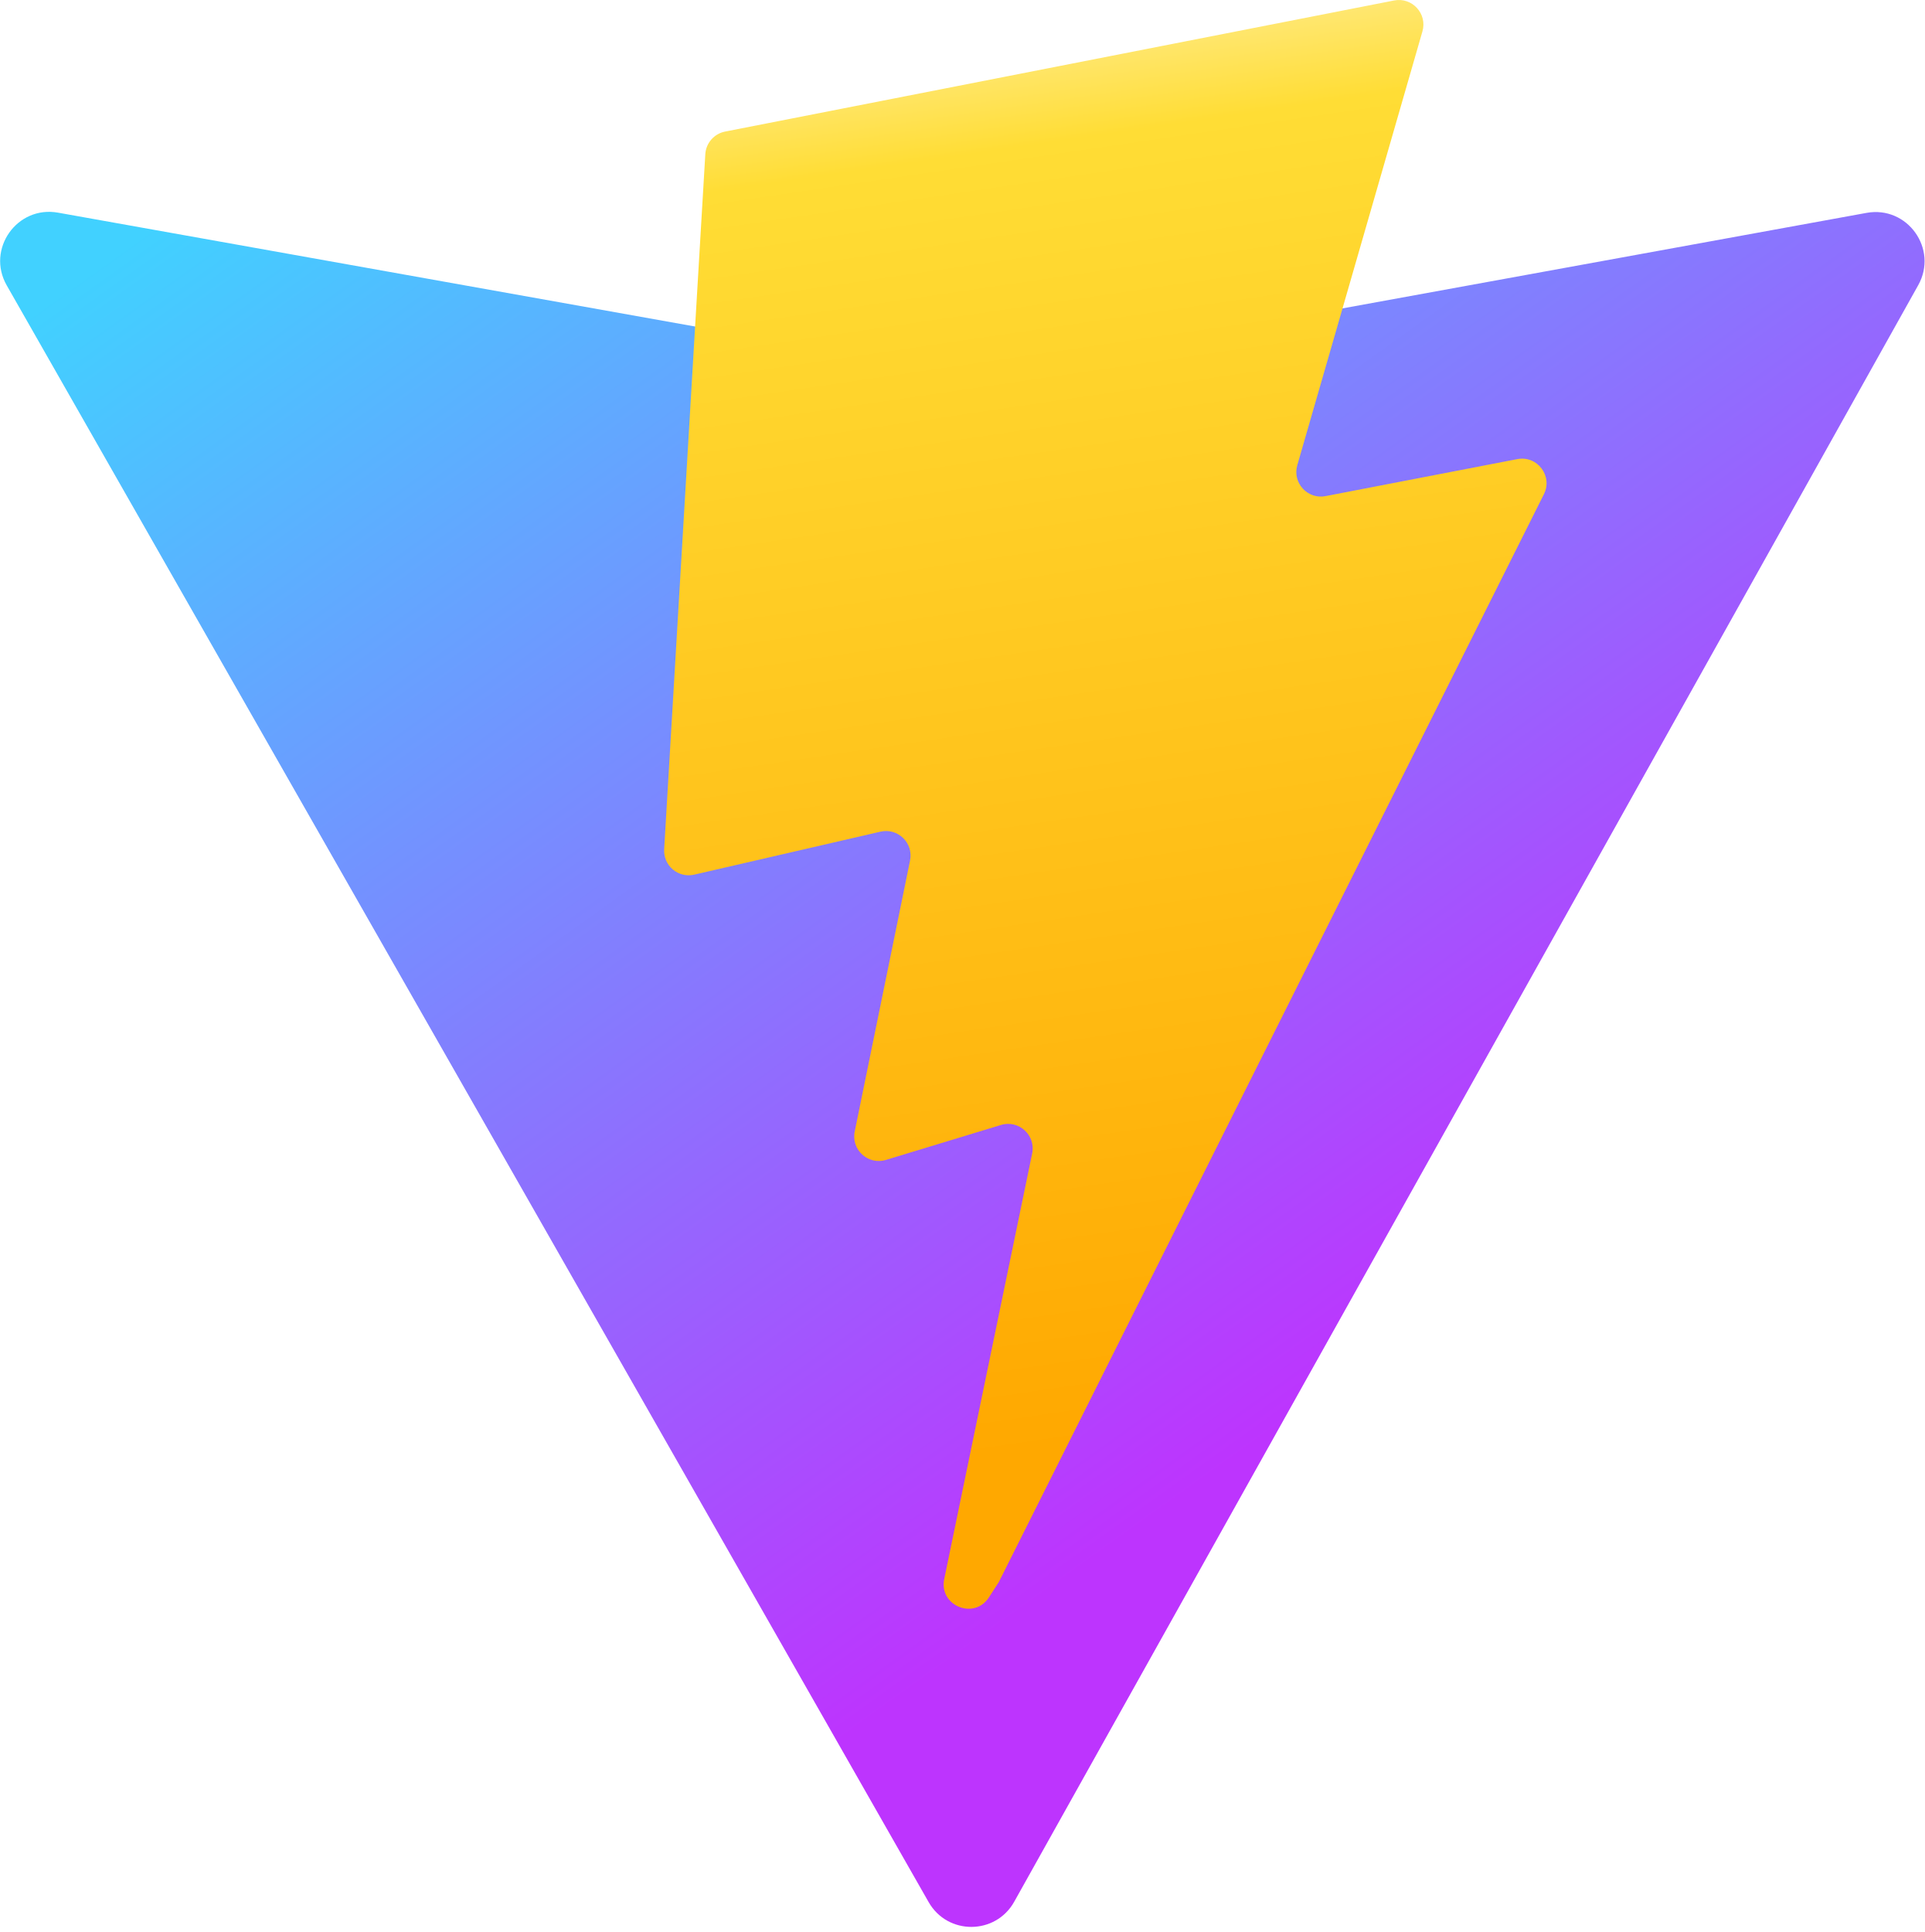
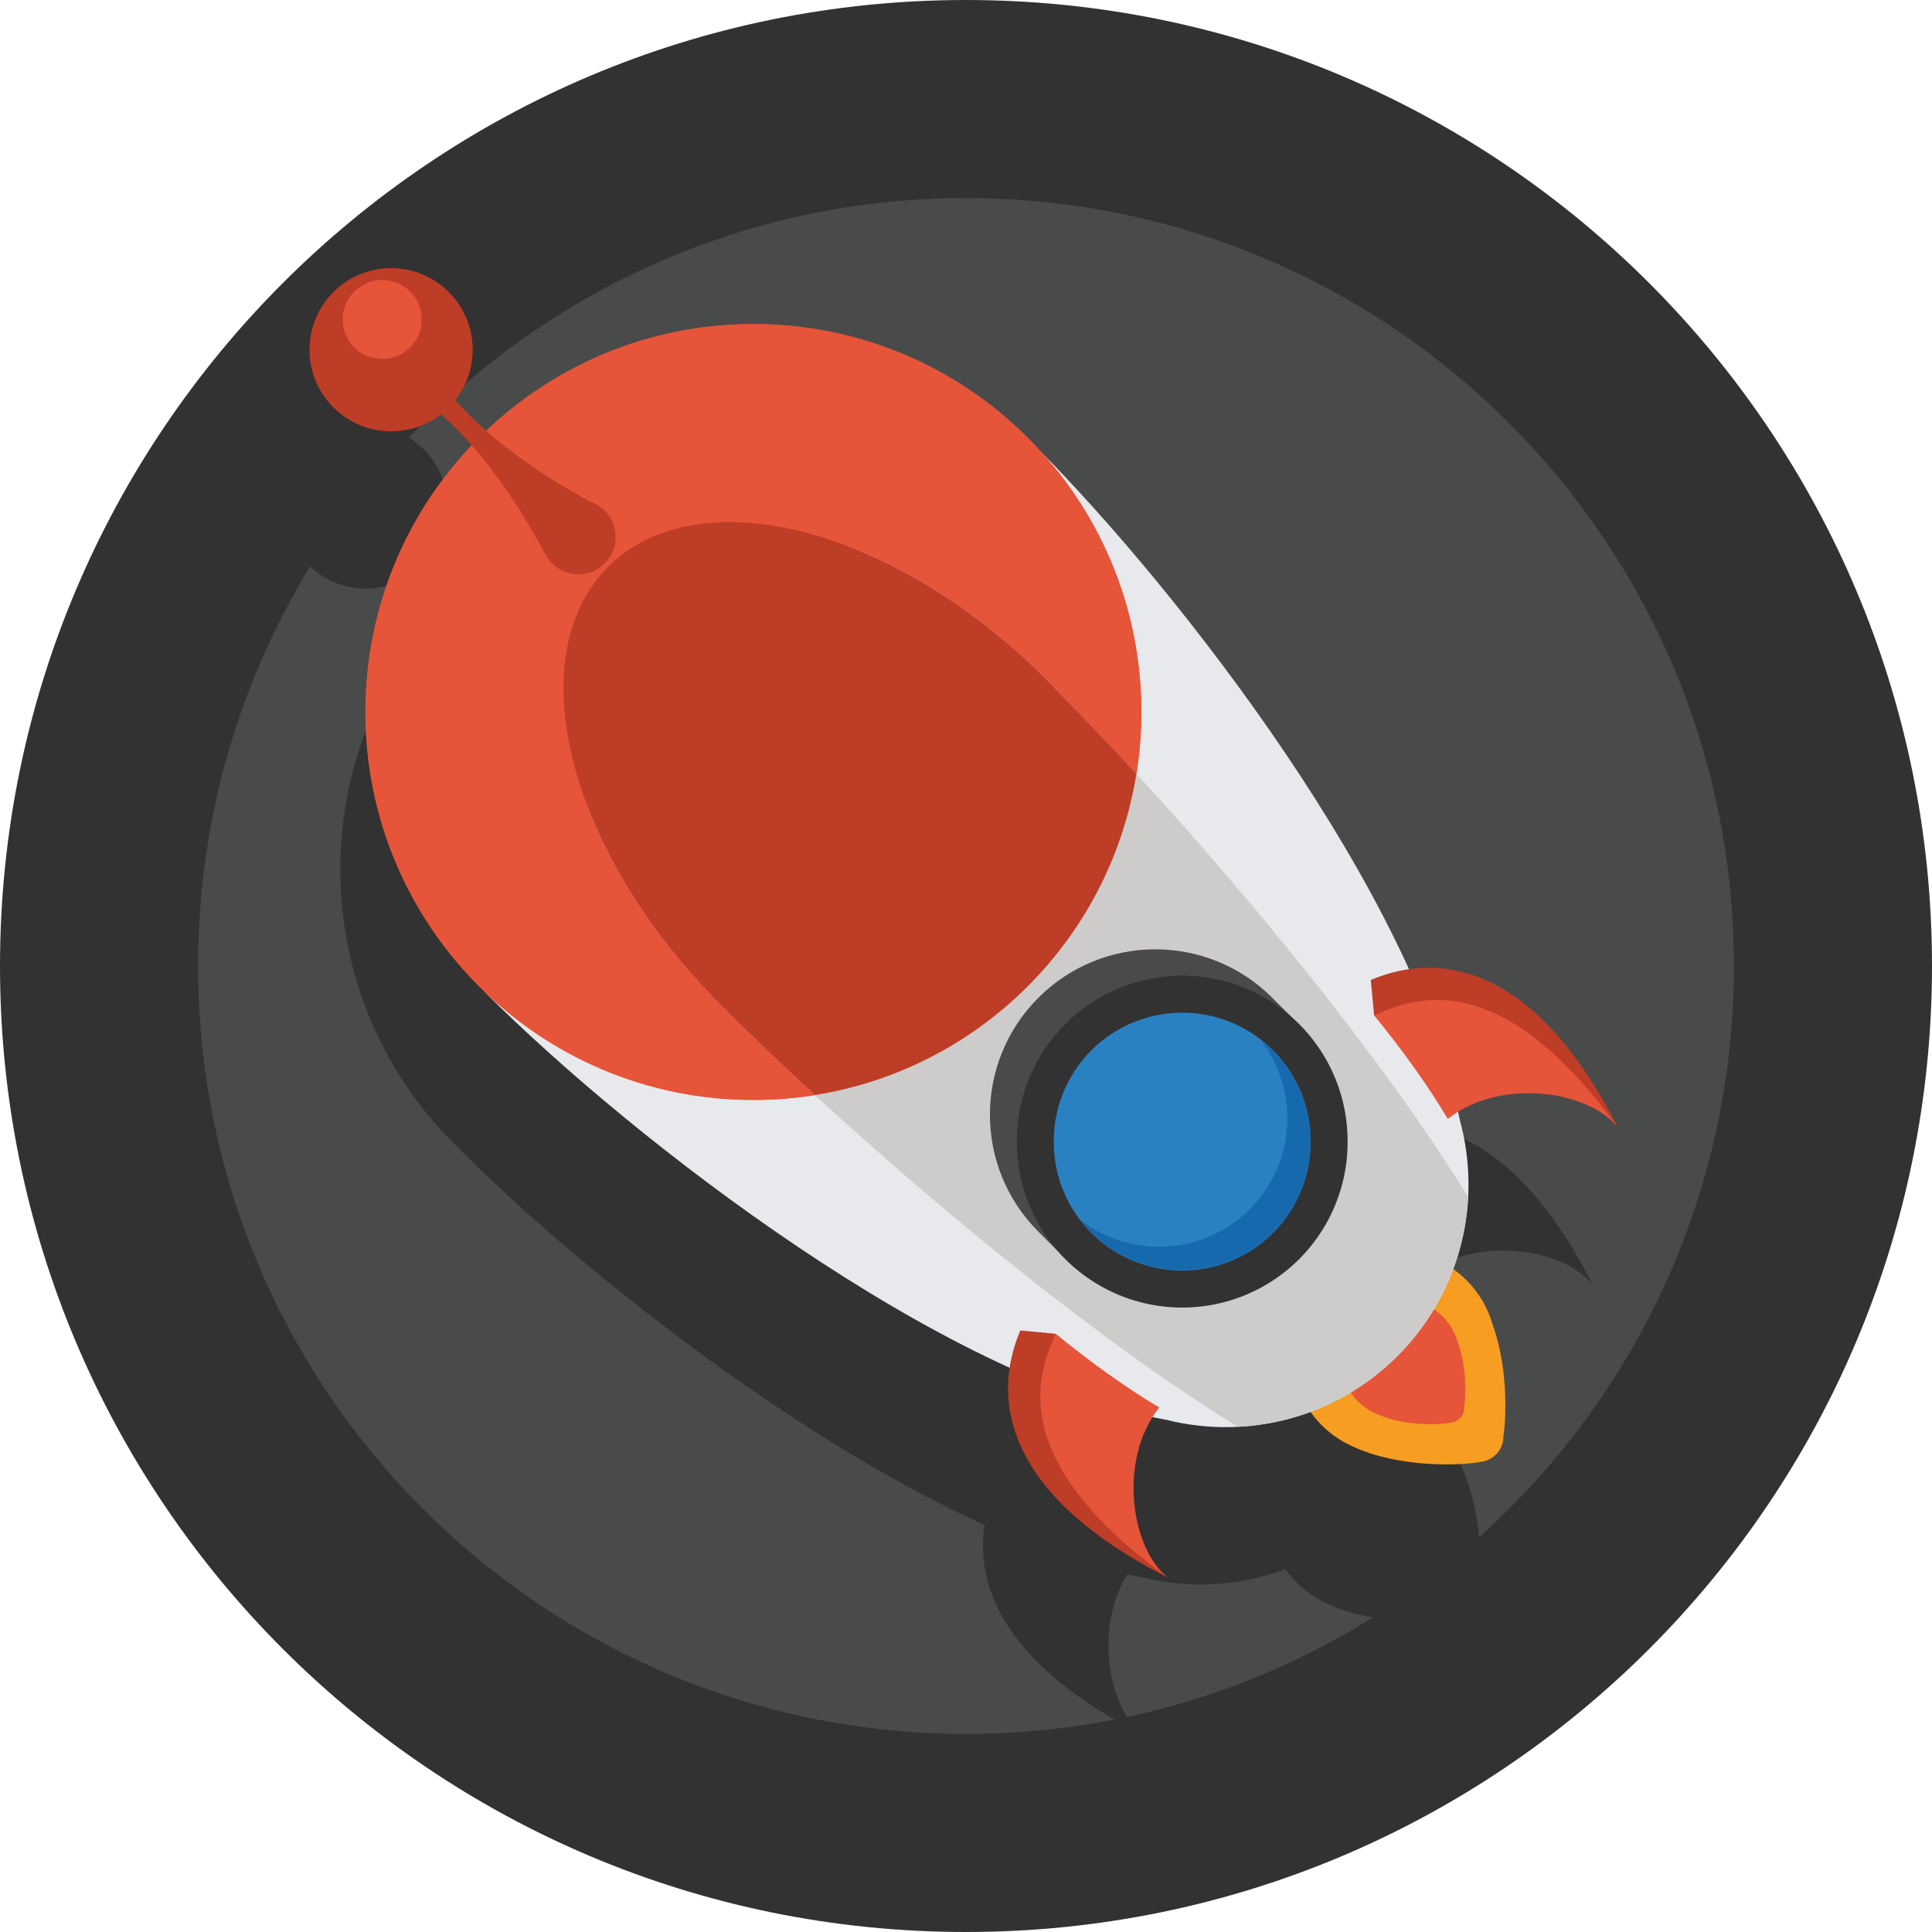
- <svg xmlns="http://www.w3.org/2000/svg" aria-hidden="true" role="img" class="iconify iconify--logos" width="31.88" height="32" preserveAspectRatio="xMidYMid meet" viewBox="0 0 256 257">
-   <defs>
-     <linearGradient id="IconifyId1813088fe1fbc01fb466" x1="-.828%" x2="57.636%" y1="7.652%" y2="78.411%">
-       <stop offset="0%" stop-color="#41D1FF" />
-       <stop offset="100%" stop-color="#BD34FE" />
-     </linearGradient>
-     <linearGradient id="IconifyId1813088fe1fbc01fb467" x1="43.376%" x2="50.316%" y1="2.242%" y2="89.03%">
-       <stop offset="0%" stop-color="#FFEA83" />
-       <stop offset="8.333%" stop-color="#FFDD35" />
-       <stop offset="100%" stop-color="#FFA800" />
-     </linearGradient>
-   </defs>
-   <path fill="url(#IconifyId1813088fe1fbc01fb466)" d="M255.153 37.938L134.897 252.976c-2.483 4.44-8.862 4.466-11.382.048L.875 37.958c-2.746-4.814 1.371-10.646 6.827-9.67l120.385 21.517a6.537 6.537 0 0 0 2.322-.004l117.867-21.483c5.438-.991 9.574 4.796 6.877 9.62Z" />
-   <path fill="url(#IconifyId1813088fe1fbc01fb467)" d="M185.432.063L96.44 17.501a3.268 3.268 0 0 0-2.634 3.014l-5.474 92.456a3.268 3.268 0 0 0 3.997 3.378l24.777-5.718c2.318-.535 4.413 1.507 3.936 3.838l-7.361 36.047c-.495 2.426 1.782 4.5 4.151 3.78l15.304-4.649c2.372-.72 4.652 1.36 4.15 3.788l-11.698 56.621c-.732 3.542 3.979 5.473 5.943 2.437l1.313-2.028l72.516-144.72c1.215-2.423-.88-5.186-3.54-4.672l-25.505 4.922c-2.396.462-4.435-1.77-3.759-4.114l16.646-57.705c.677-2.35-1.37-4.583-3.769-4.113Z" />
+ <svg xmlns="http://www.w3.org/2000/svg" t="1692696093536" class="icon" viewBox="0 0 1024 1024" version="1.1" p-id="6950" width="200" height="200">
+   <path d="M512 512.002m-511.998 0a511.998 511.998 0 1 0 1023.996 0 511.998 511.998 0 1 0-1023.996 0Z" fill="#323232" p-id="6951" />
+   <path d="M511.998 512.002m-407.004 0a407.004 407.004 0 1 0 814.009 0 407.004 407.004 0 1 0-814.009 0Z" fill="#494A4A" p-id="6952" />
+   <path d="M733.449 597.06c-45.69-100.57-132.931-210.975-194.151-273.323a208.827 208.827 0 0 0-7.916-8.382c-79.056-79.054-206.465-80.282-287.021-3.68-5.692-5.024-11.236-10.454-16.376-16.274 13.334-16.972 12.208-41.602-3.434-57.246-16.89-16.89-44.274-16.89-61.164 0-16.886 16.89-16.89 44.274 0 61.164 15.564 15.566 40.02 16.746 56.984 3.626 5.84 5.152 11.282 10.708 16.32 16.418-76.378 80.566-75.082 207.803 3.898 286.785 1.15 1.148 2.312 2.278 3.48 3.394l-0.03 0.054c61.316 61.32 174.685 151.811 277.761 198.717-3.984 26.516 3.912 70.626 83.918 111.23-18.278-14.136-25.934-56.68-8.21-85.094 2.49 0.536 4.968 1.04 7.42 1.476l0.004-0.004a129.415 129.415 0 0 0 37.828 3.696s0.032 0 0.046-0.004a128.819 128.819 0 0 0 17-1.98l0.3-0.054a130.355 130.355 0 0 0 10.95-2.546c0.166-0.046 0.33-0.09 0.496-0.14a127.314 127.314 0 0 0 9.726-3.164 54.714 54.714 0 0 0 5.926 7.04 54.674 54.674 0 0 0 8.216 6.746l-0.002 0.004 0.048 0.032a54.254 54.254 0 0 0 8.162 4.48c24.24 11.27 56.528 10.41 68.636 8.046a13.504 13.504 0 0 0 7.282-3.762 13.5 13.5 0 0 0 3.964-9.61c1.808-12.36 2.042-37.914-5.762-59.484a54.038 54.038 0 0 0-13.75-23.25 54.796 54.796 0 0 0-7.054-5.938c0.428-1.156 0.836-2.316 1.232-3.48 0.124-0.364 0.25-0.722 0.372-1.086 0.544-1.652 1.056-3.32 1.534-4.988 0.086-0.308 0.164-0.618 0.25-0.926a130.535 130.535 0 0 0 1.402-5.564c0.352-1.524 0.676-3.054 0.968-4.586 0.034-0.176 0.072-0.348 0.106-0.528 0.32-1.71 0.598-3.43 0.848-5.148 0.062-0.418 0.114-0.836 0.168-1.25a124.06 124.06 0 0 0 0.488-4.094c0.044-0.434 0.094-0.872 0.132-1.304 0.16-1.726 0.292-3.458 0.384-5.188-0.002-0.024 0.004-0.042 0.002-0.066h-0.002a129.439 129.439 0 0 0-4.506-41.192c-0.262-1.336-0.55-2.688-0.836-4.036 28.408-17.438 70.654-9.758 84.73 8.442-40.366-79.55-84.202-87.808-110.766-83.98z" fill="#323232" p-id="6953" />
+   <path d="M791.075 701.845a54.022 54.022 0 0 0-13.752-23.25c-21.204-21.204-55.592-21.204-76.792 0-21.208 21.208-21.208 55.594-0.002 76.796a54.432 54.432 0 0 0 8.216 6.746l-0.004 0.004 0.05 0.032a54.08 54.08 0 0 0 8.164 4.48c24.238 11.27 56.524 10.41 68.634 8.046a13.51 13.51 0 0 0 11.246-13.372c1.808-12.358 2.044-37.912-5.76-59.482z" fill="#F79D22" p-id="6954" />
+   <path d="M772.667 711.357a31.648 31.648 0 0 0-8.046-13.606c-12.41-12.41-32.532-12.41-44.938-0.004-12.41 12.41-12.408 32.532 0 44.942a32.212 32.212 0 0 0 4.806 3.946l-0.002 0.004 0.032 0.016c1.528 1.024 3.128 1.894 4.776 2.622 14.184 6.598 33.076 6.094 40.164 4.71 1.56-0.27 3.056-1 4.26-2.204a7.904 7.904 0 0 0 2.32-5.622c1.056-7.23 1.194-22.188-3.372-34.804z" fill="#E65439" p-id="6955" />
+   <path d="M547.946 235.639l-187.487 102.89-0.206 0.204-102.888 187.487c78.556 78.558 242.551 205.015 360.887 226.331l0.004-0.004c42.434 10.628 89.224-0.632 122.408-33.816 33.984-33.984 44.958-82.238 32.984-125.472-23.018-118.07-147.861-279.781-225.701-357.621z" fill="#E8E9EC" p-id="6956" />
+   <path d="M399.306 377.375m-205.621 0a205.621 205.621 0 1 0 411.242 0 205.621 205.621 0 1 0-411.242 0Z" fill="#E65439" p-id="6957" />
+   <path d="M399.306 377.375m-205.621 0a205.621 205.621 0 1 0 411.242 0 205.621 205.621 0 1 0-411.242 0Z" fill="#E65439" p-id="6958" />
+   <path d="M306.559 284.631m-19.75 0a19.75 19.75 0 1 0 39.5 0 19.75 19.75 0 1 0-39.5 0Z" fill="#BE3D27" p-id="6959" />
+   <path d="M656.083 756.243c30.764-1.524 61.084-14.016 84.58-37.512 23.422-23.422 35.91-53.622 37.496-84.282-56.214-91.296-152.539-202.323-216.151-266.621a355.711 355.711 0 0 0-7.99-8.266c-32.708-32.708-69.302-56.484-104.408-69.96l-89.152 48.926-0.206 0.204-48.756 88.848c13.47 35.136 37.26 71.766 70 104.508 1.148 1.148 2.304 2.286 3.464 3.414l-0.012 0.036c63.438 63.44 177.609 163.081 271.135 220.705z" fill="#CDCCCA" p-id="6960" />
+   <path d="M322.361 300.433c-47.64 47.64-21.164 151.355 59.136 231.655 1.148 1.148 2.304 2.286 3.464 3.414l-0.012 0.036c13.552 13.554 29.426 28.77 46.922 44.868 41.304-6.594 80.992-25.792 112.832-57.632 31.784-31.786 50.972-71.382 57.596-112.614-14.31-15.55-27.92-29.82-40.292-42.328a355.711 355.711 0 0 0-7.99-8.266c-80.3-80.302-184.015-106.778-231.655-59.134z" fill="#BE3D27" p-id="6961" />
+   <path d="M674.323 528.838c-34.236-34.234-89.734-34.234-123.968 0-34.232 34.23-34.238 89.734-0.002 123.968l14.262 14.262 1.668-1.668c33.798 20.914 78.718 16.726 108.042-12.594 29.324-29.324 33.504-74.238 12.594-108.04l1.668-1.668-14.264-14.26z" fill="#494A4A" p-id="6962" />
+   <path d="M626.6 605.084m-87.66 0a87.66 87.66 0 1 0 175.319 0 87.66 87.66 0 1 0-175.319 0Z" fill="#323232" p-id="6963" />
+   <path d="M626.6 605.084m-68.082 0a68.082 68.082 0 1 0 136.163 0 68.082 68.082 0 1 0-136.163 0Z" fill="#2A81C2" p-id="6964" />
+   <path d="M662.399 640.879c-24.496 24.496-63.002 26.406-89.706 5.766a68.384 68.384 0 0 0 5.764 6.578c26.588 26.59 69.698 26.586 96.286 0s26.588-69.696-0.002-96.282a68.1 68.1 0 0 0-6.578-5.766c20.64 26.704 18.732 65.208-5.764 89.704z" fill="#1669AD" p-id="6965" />
+   <path d="M306.495 284.565l9.324-17.024c-17.334-9.402-59.932-32.984-84.654-68.356l-5.026 5.024-0.224 0.226-5.024 5.024c35.372 24.722 58.954 67.32 68.354 84.652l17.026-9.32 0.064 0.062 0.078-0.144 0.146-0.078-0.064-0.066z" fill="#BE3D27" p-id="6966" />
+   <path d="M207.293 185.365m-43.248 0a43.248 43.248 0 1 0 86.496 0 43.248 43.248 0 1 0-86.496 0Z" fill="#BE3D27" p-id="6967" />
+   <path d="M202.575 169.335m-20.954 0a20.954 20.954 0 1 0 41.908 0 20.954 20.954 0 1 0-41.908 0Z" fill="#E65439" p-id="6968" />
+   <path d="M726.543 519.424l1.76 18.73 17.502 6.292c7.276 10.046 13.958 20.046 19.778 29.856 28.138-22.218 76.95 3.958 91.96 23.364-54.032-106.46-114.272-85.242-130.999-78.242z" fill="#BE3D27" p-id="6969" />
+   <path d="M767.345 593.034c-10.656-17.954-24.114-36.554-39.042-54.878 16.728-6.996 63.912-31.036 129.239 59.512-15.01-19.408-62.06-26.854-90.198-4.634z" fill="#E65439" p-id="6970" />
+   <path d="M540.798 705.169l18.732 1.762 6.292 17.5c10.044 7.278 20.044 13.958 29.856 19.778-22.218 28.14 3.958 76.95 23.366 91.96-106.464-54.032-85.244-114.274-78.246-130.999z" fill="#BE3D27" p-id="6971" />
+   <path d="M614.41 745.969c-17.956-10.656-36.554-24.114-54.878-39.04-7 16.726-31.038 63.91 59.512 129.237-19.41-15.01-26.852-62.06-4.634-90.198z" fill="#E65439" p-id="6972" />
</svg>
